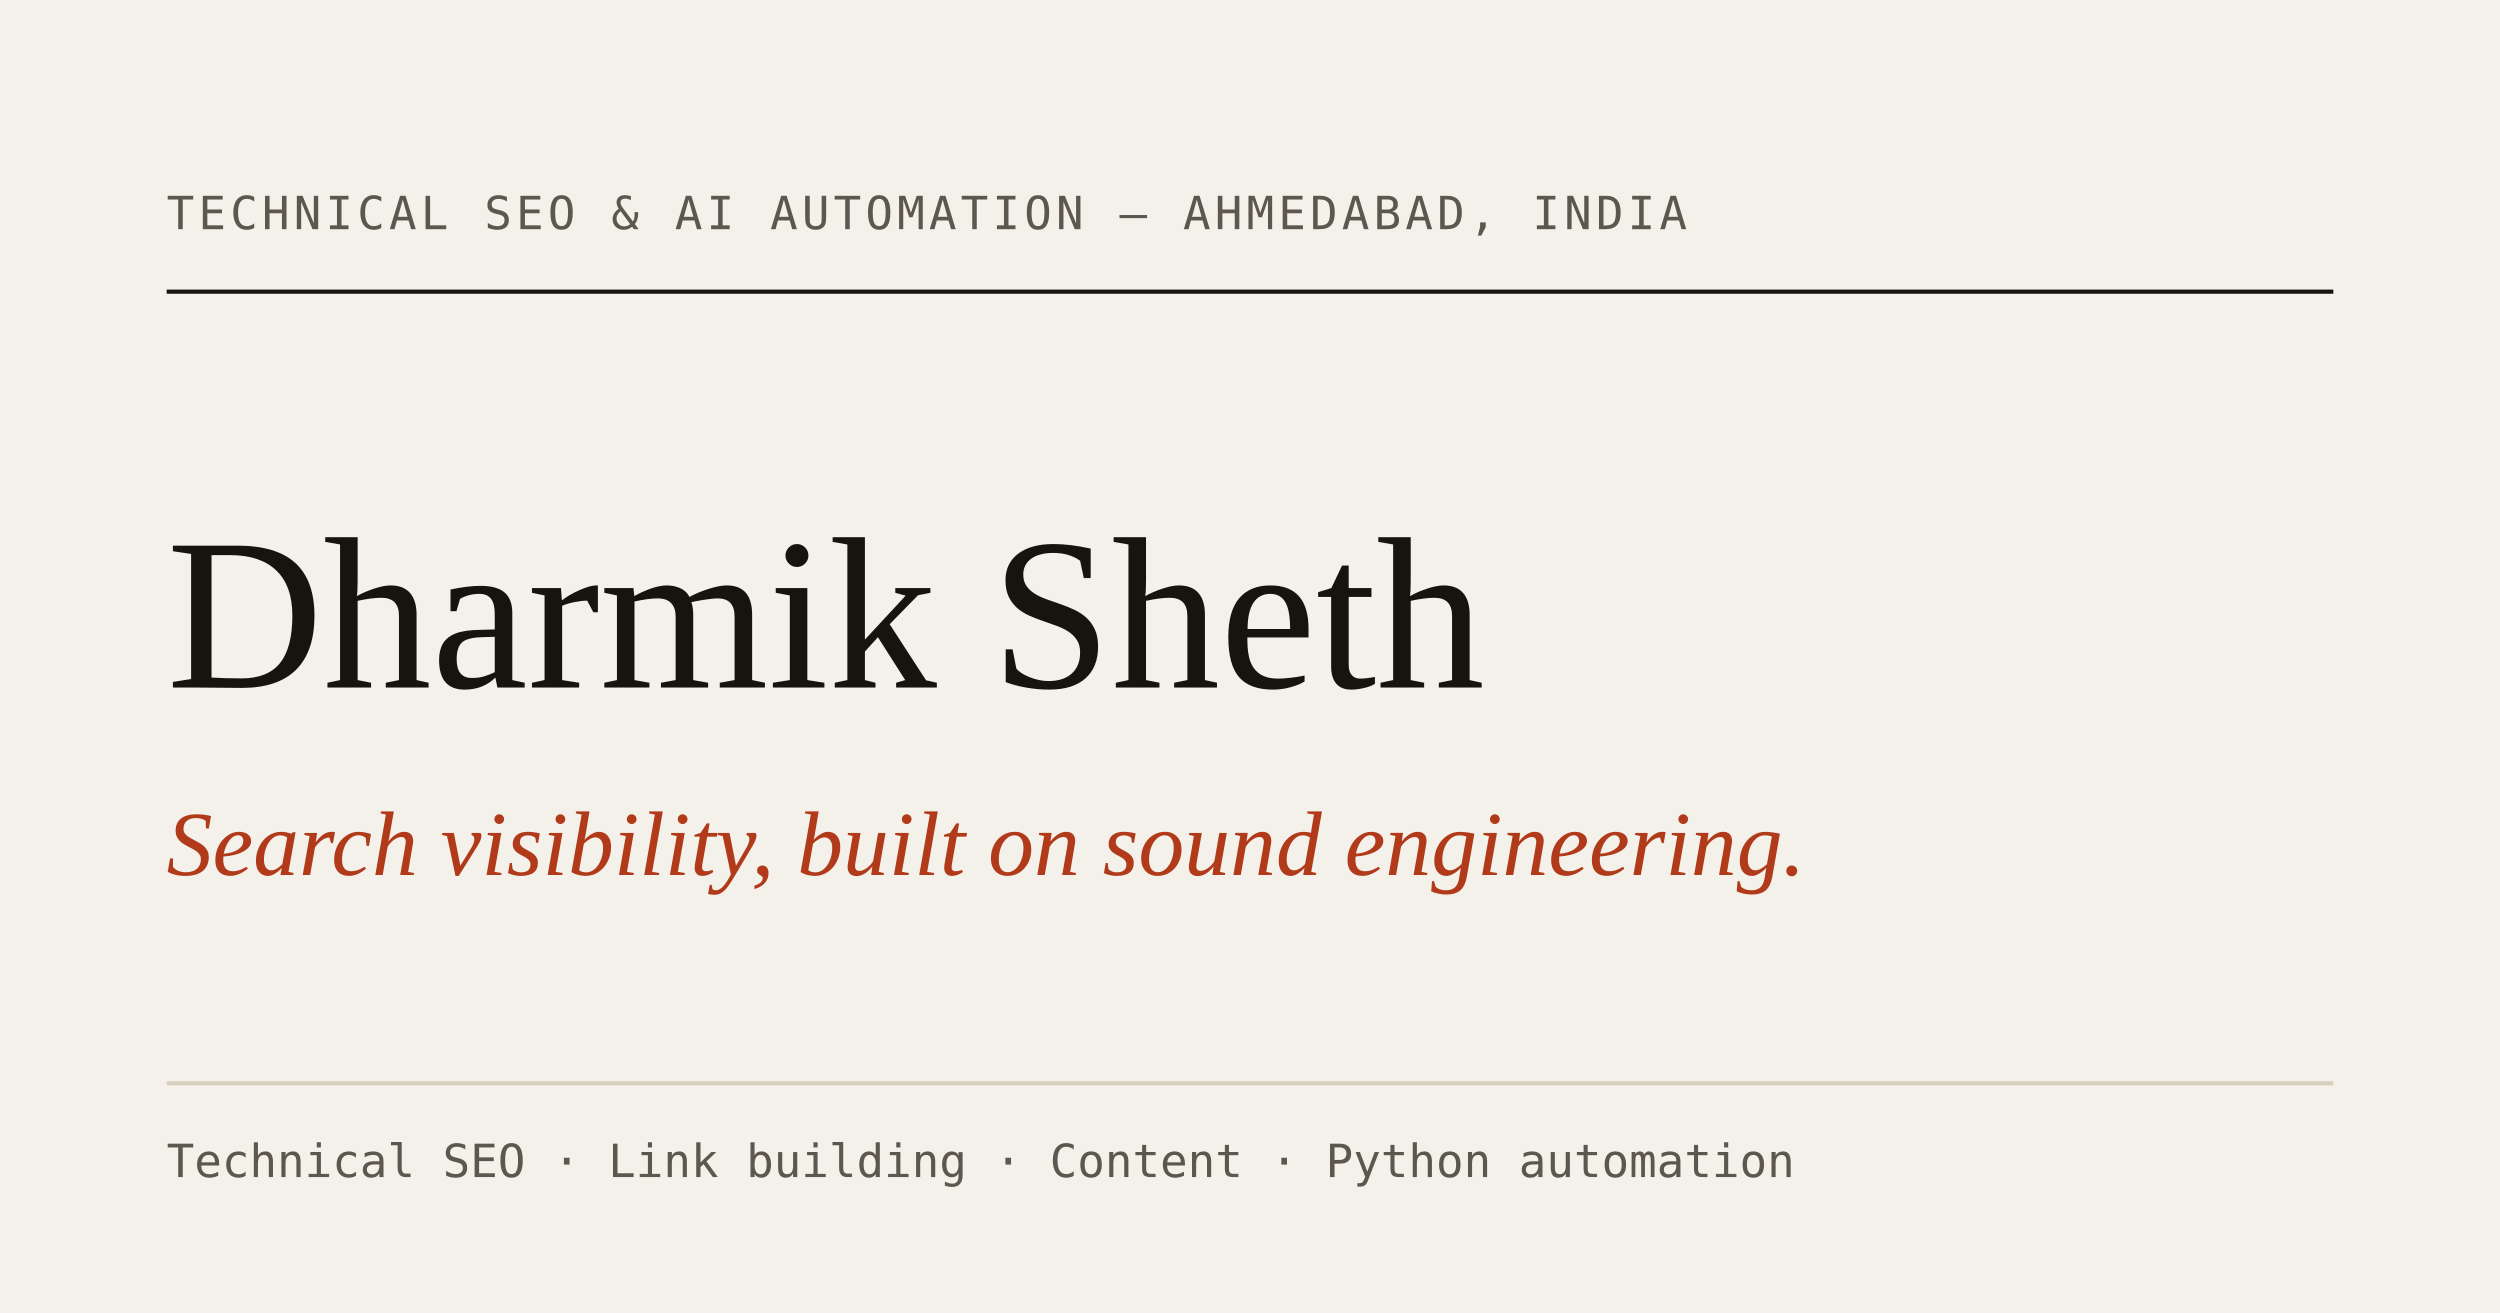
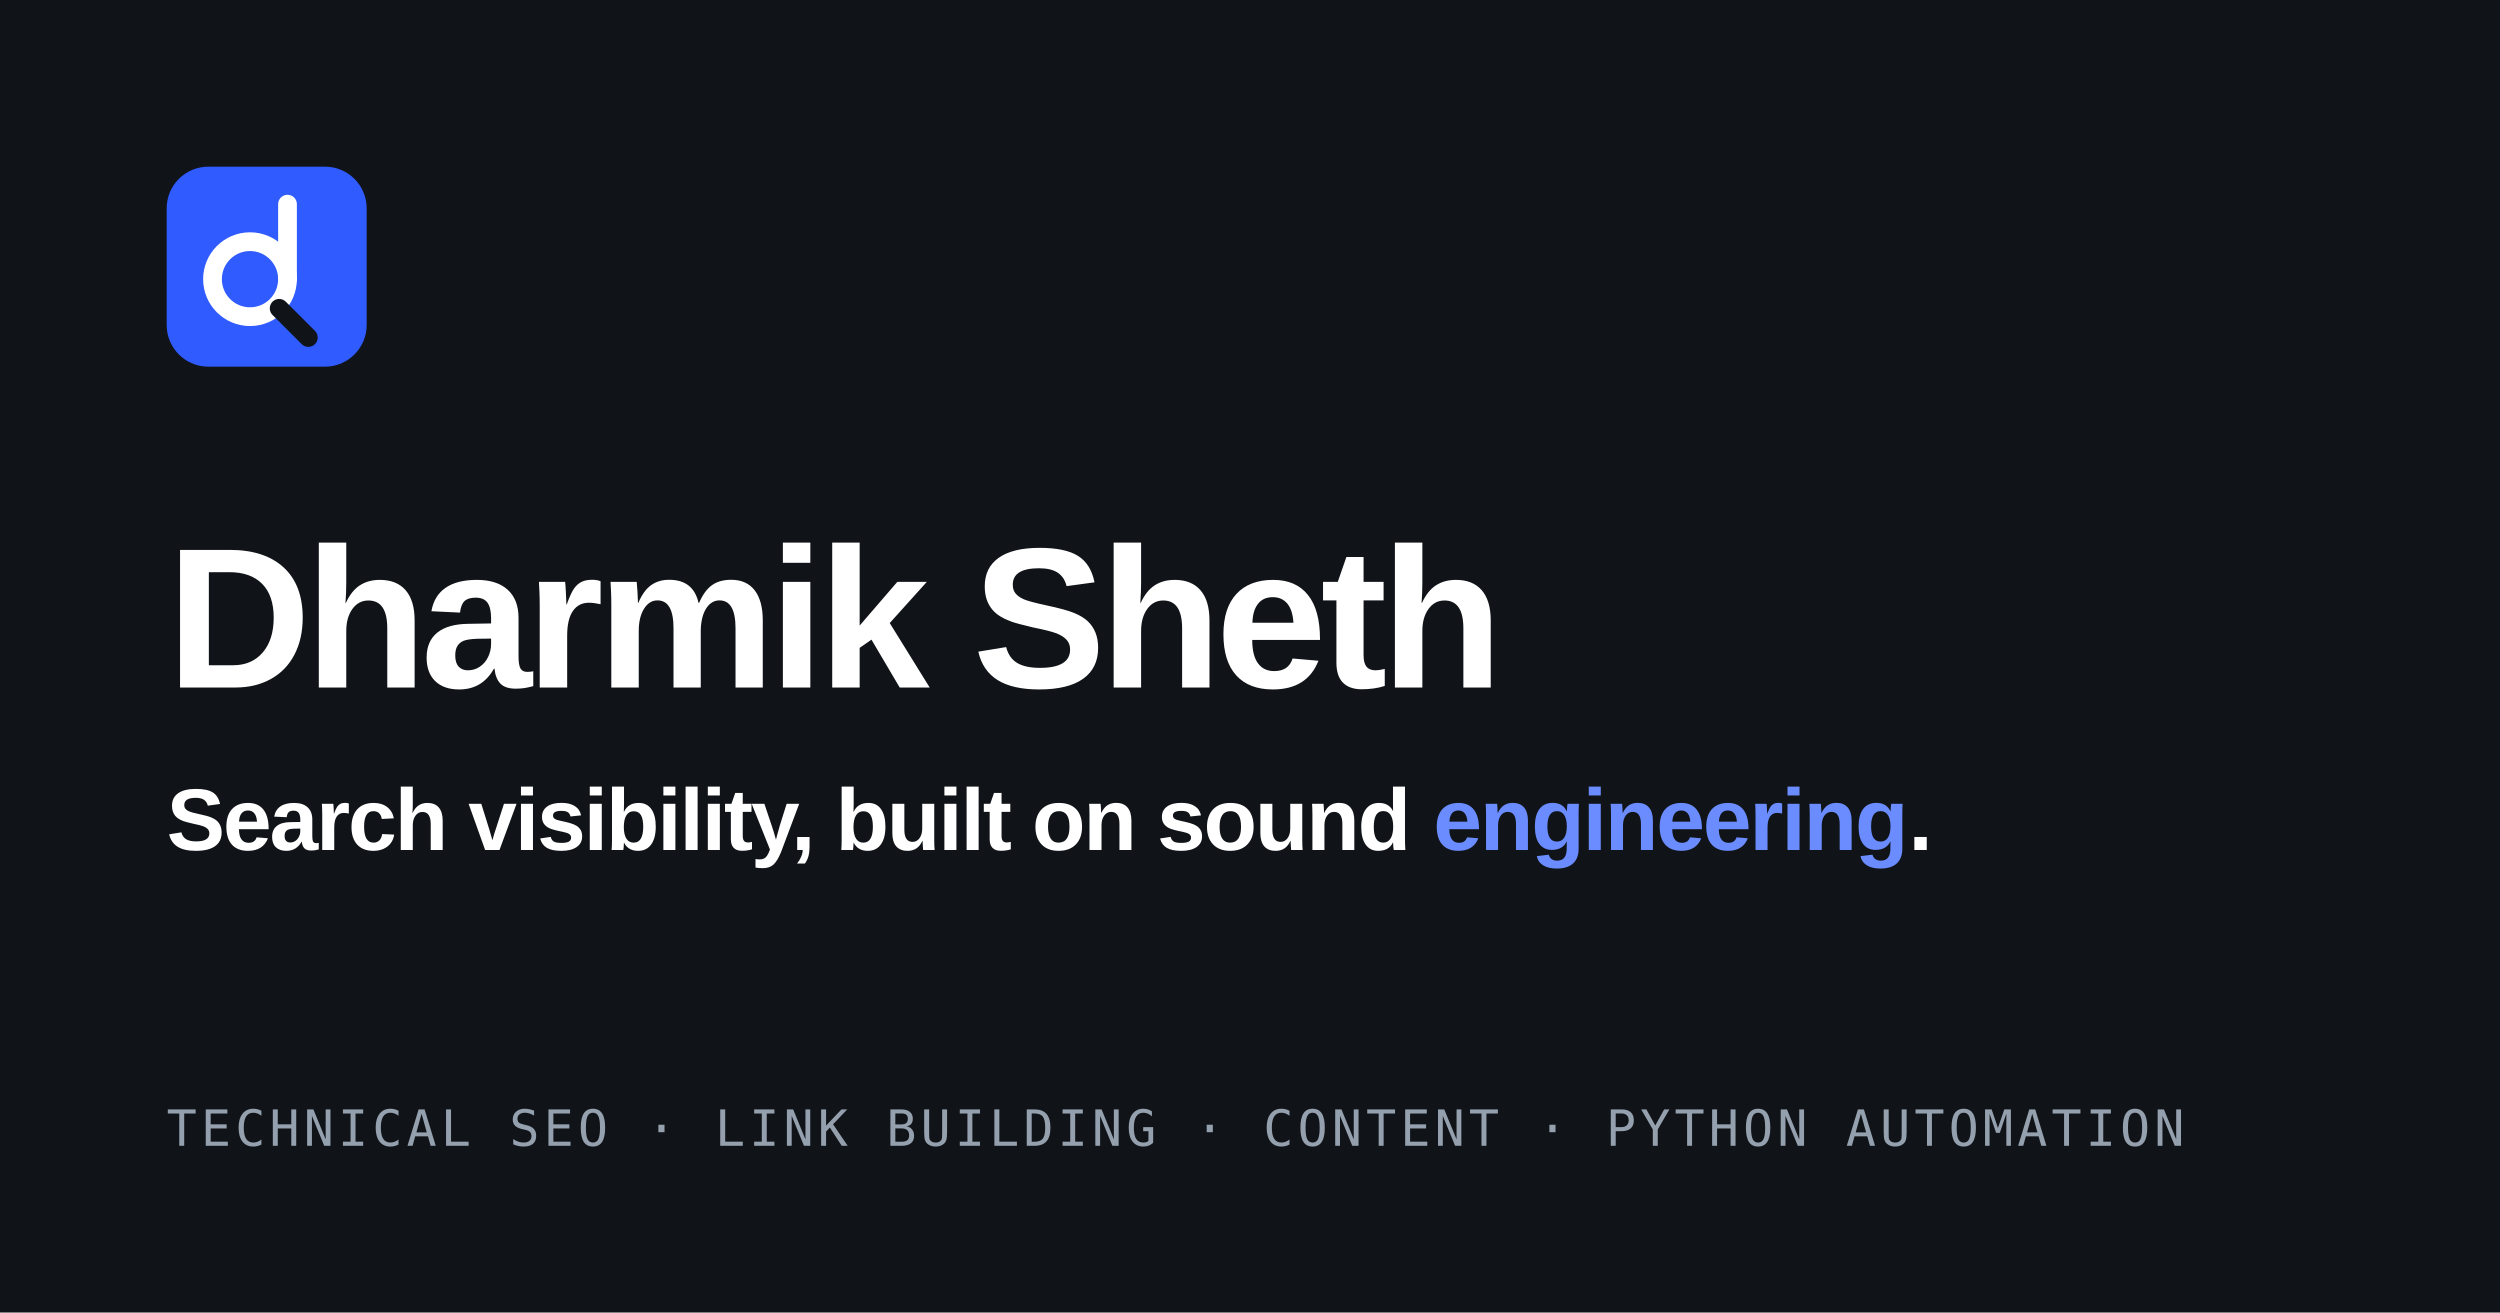
<svg xmlns="http://www.w3.org/2000/svg" viewBox="0 0 1200 630">
-   <rect width="1200" height="630" fill="#f4f1ea" />
-   <text x="80" y="110" font-family="Menlo,Consolas,monospace" font-size="22" letter-spacing="2" fill="#5d584e">TECHNICAL SEO &amp; AI AUTOMATION — AHMEDABAD, INDIA</text>
-   <line x1="80" y1="140" x2="1120" y2="140" stroke="#16140f" stroke-width="2" />
-   <text x="80" y="330" font-family="Georgia,'Times New Roman',serif" font-size="104" fill="#16140f">Dharmik Sheth</text>
-   <text x="80" y="420" font-family="Georgia,'Times New Roman',serif" font-size="44" font-style="italic" fill="#b03a1a">Search visibility, built on sound engineering.</text>
-   <line x1="80" y1="520" x2="1120" y2="520" stroke="#d6cfbf" stroke-width="2" />
-   <text x="80" y="565" font-family="Menlo,Consolas,monospace" font-size="22" fill="#5d584e">Technical SEO · Link building · Content · Python automation</text>
+   <rect width="1200" height="630" fill="#101418" />
+   <rect x="80" y="80" width="96" height="96" rx="20" fill="#2f5bff" />
+   <g transform="translate(80 80) scale(2)">
+     <circle cx="20" cy="27" r="9" fill="none" stroke="#fff" stroke-width="4.5" />
+     <path d="M29 9v18" fill="none" stroke="#fff" stroke-width="4.5" stroke-linecap="round" />
+     <path d="M27 34l7 7" fill="none" stroke="#101418" stroke-width="4.5" stroke-linecap="round" />
+   </g>
+   <text x="80" y="330" font-family="Manrope,'Helvetica Neue',Arial,sans-serif" font-size="96" font-weight="800" letter-spacing="-3" fill="#ffffff">Dharmik Sheth</text>
+   <text x="80" y="408" font-family="Manrope,'Helvetica Neue',Arial,sans-serif" font-size="42" font-weight="700" letter-spacing="-1" fill="#ffffff">Search visibility, built on sound <tspan fill="#6b8cff">engineering</tspan>.</text>
+   <text x="80" y="550" font-family="'IBM Plex Mono',Menlo,Consolas,monospace" font-size="24" letter-spacing="2" fill="#95a0ae">TECHNICAL SEO · LINK BUILDING · CONTENT · PYTHON AUTOMATION</text>
</svg>
